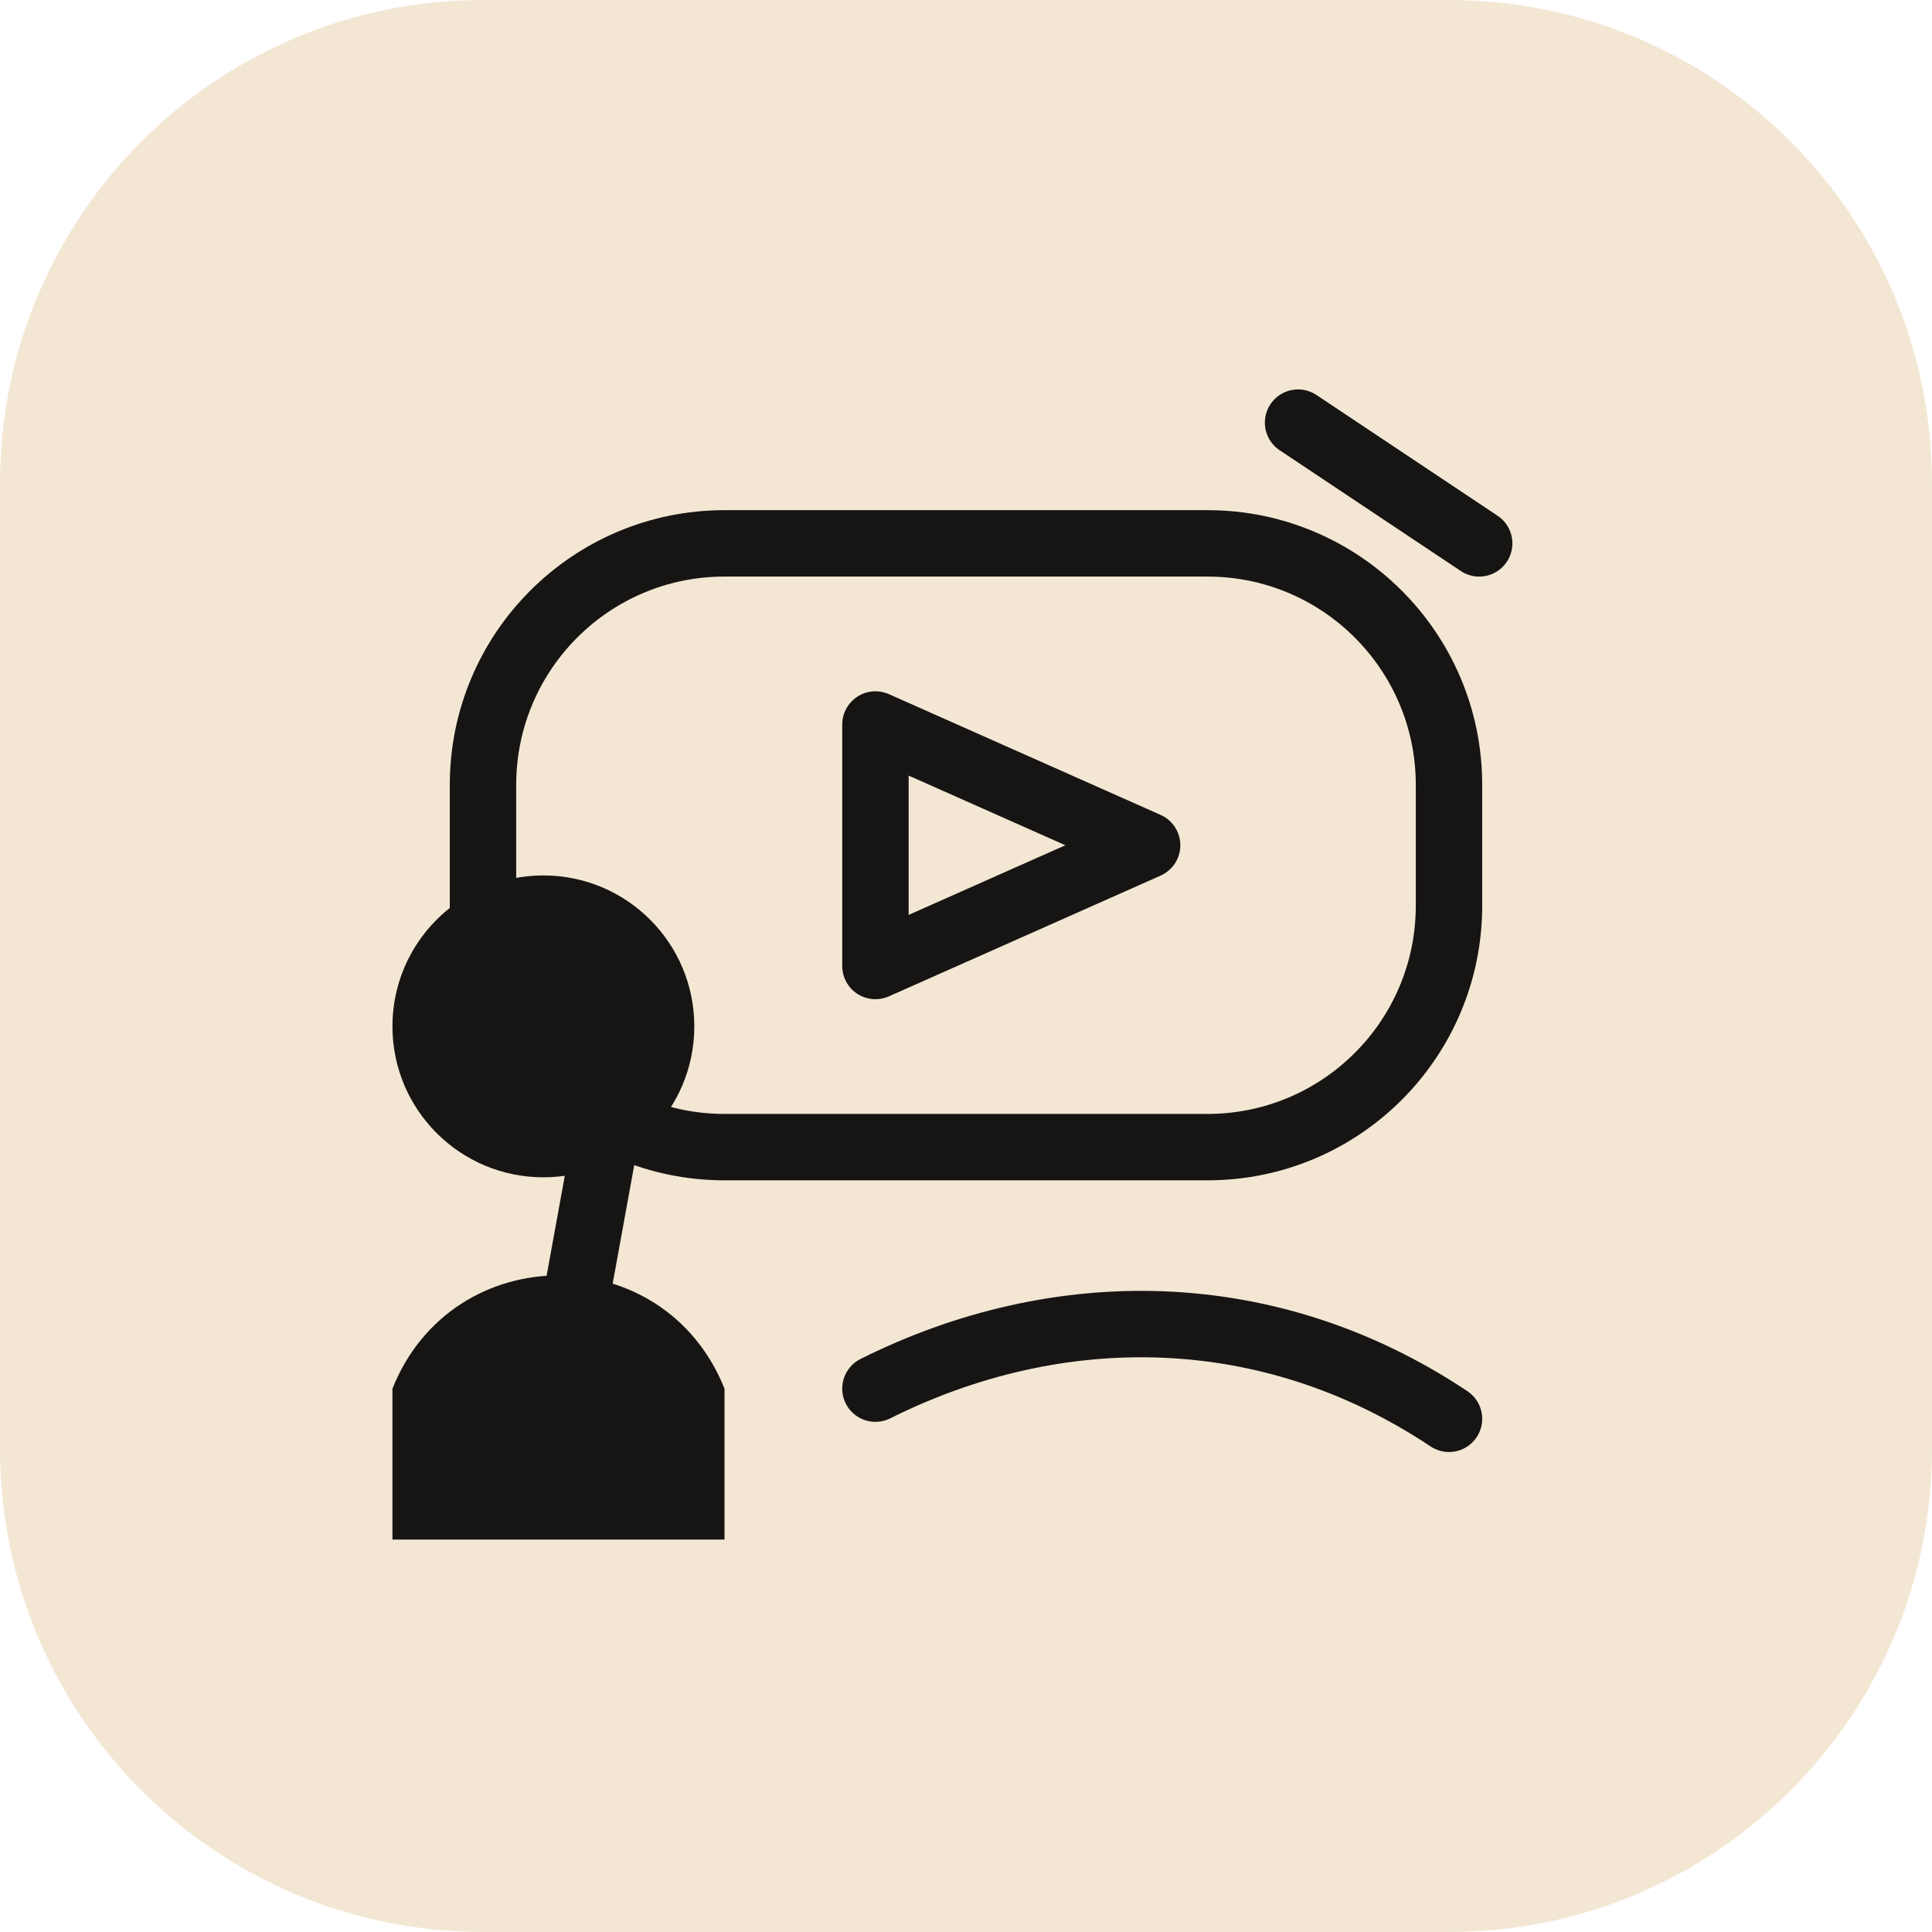
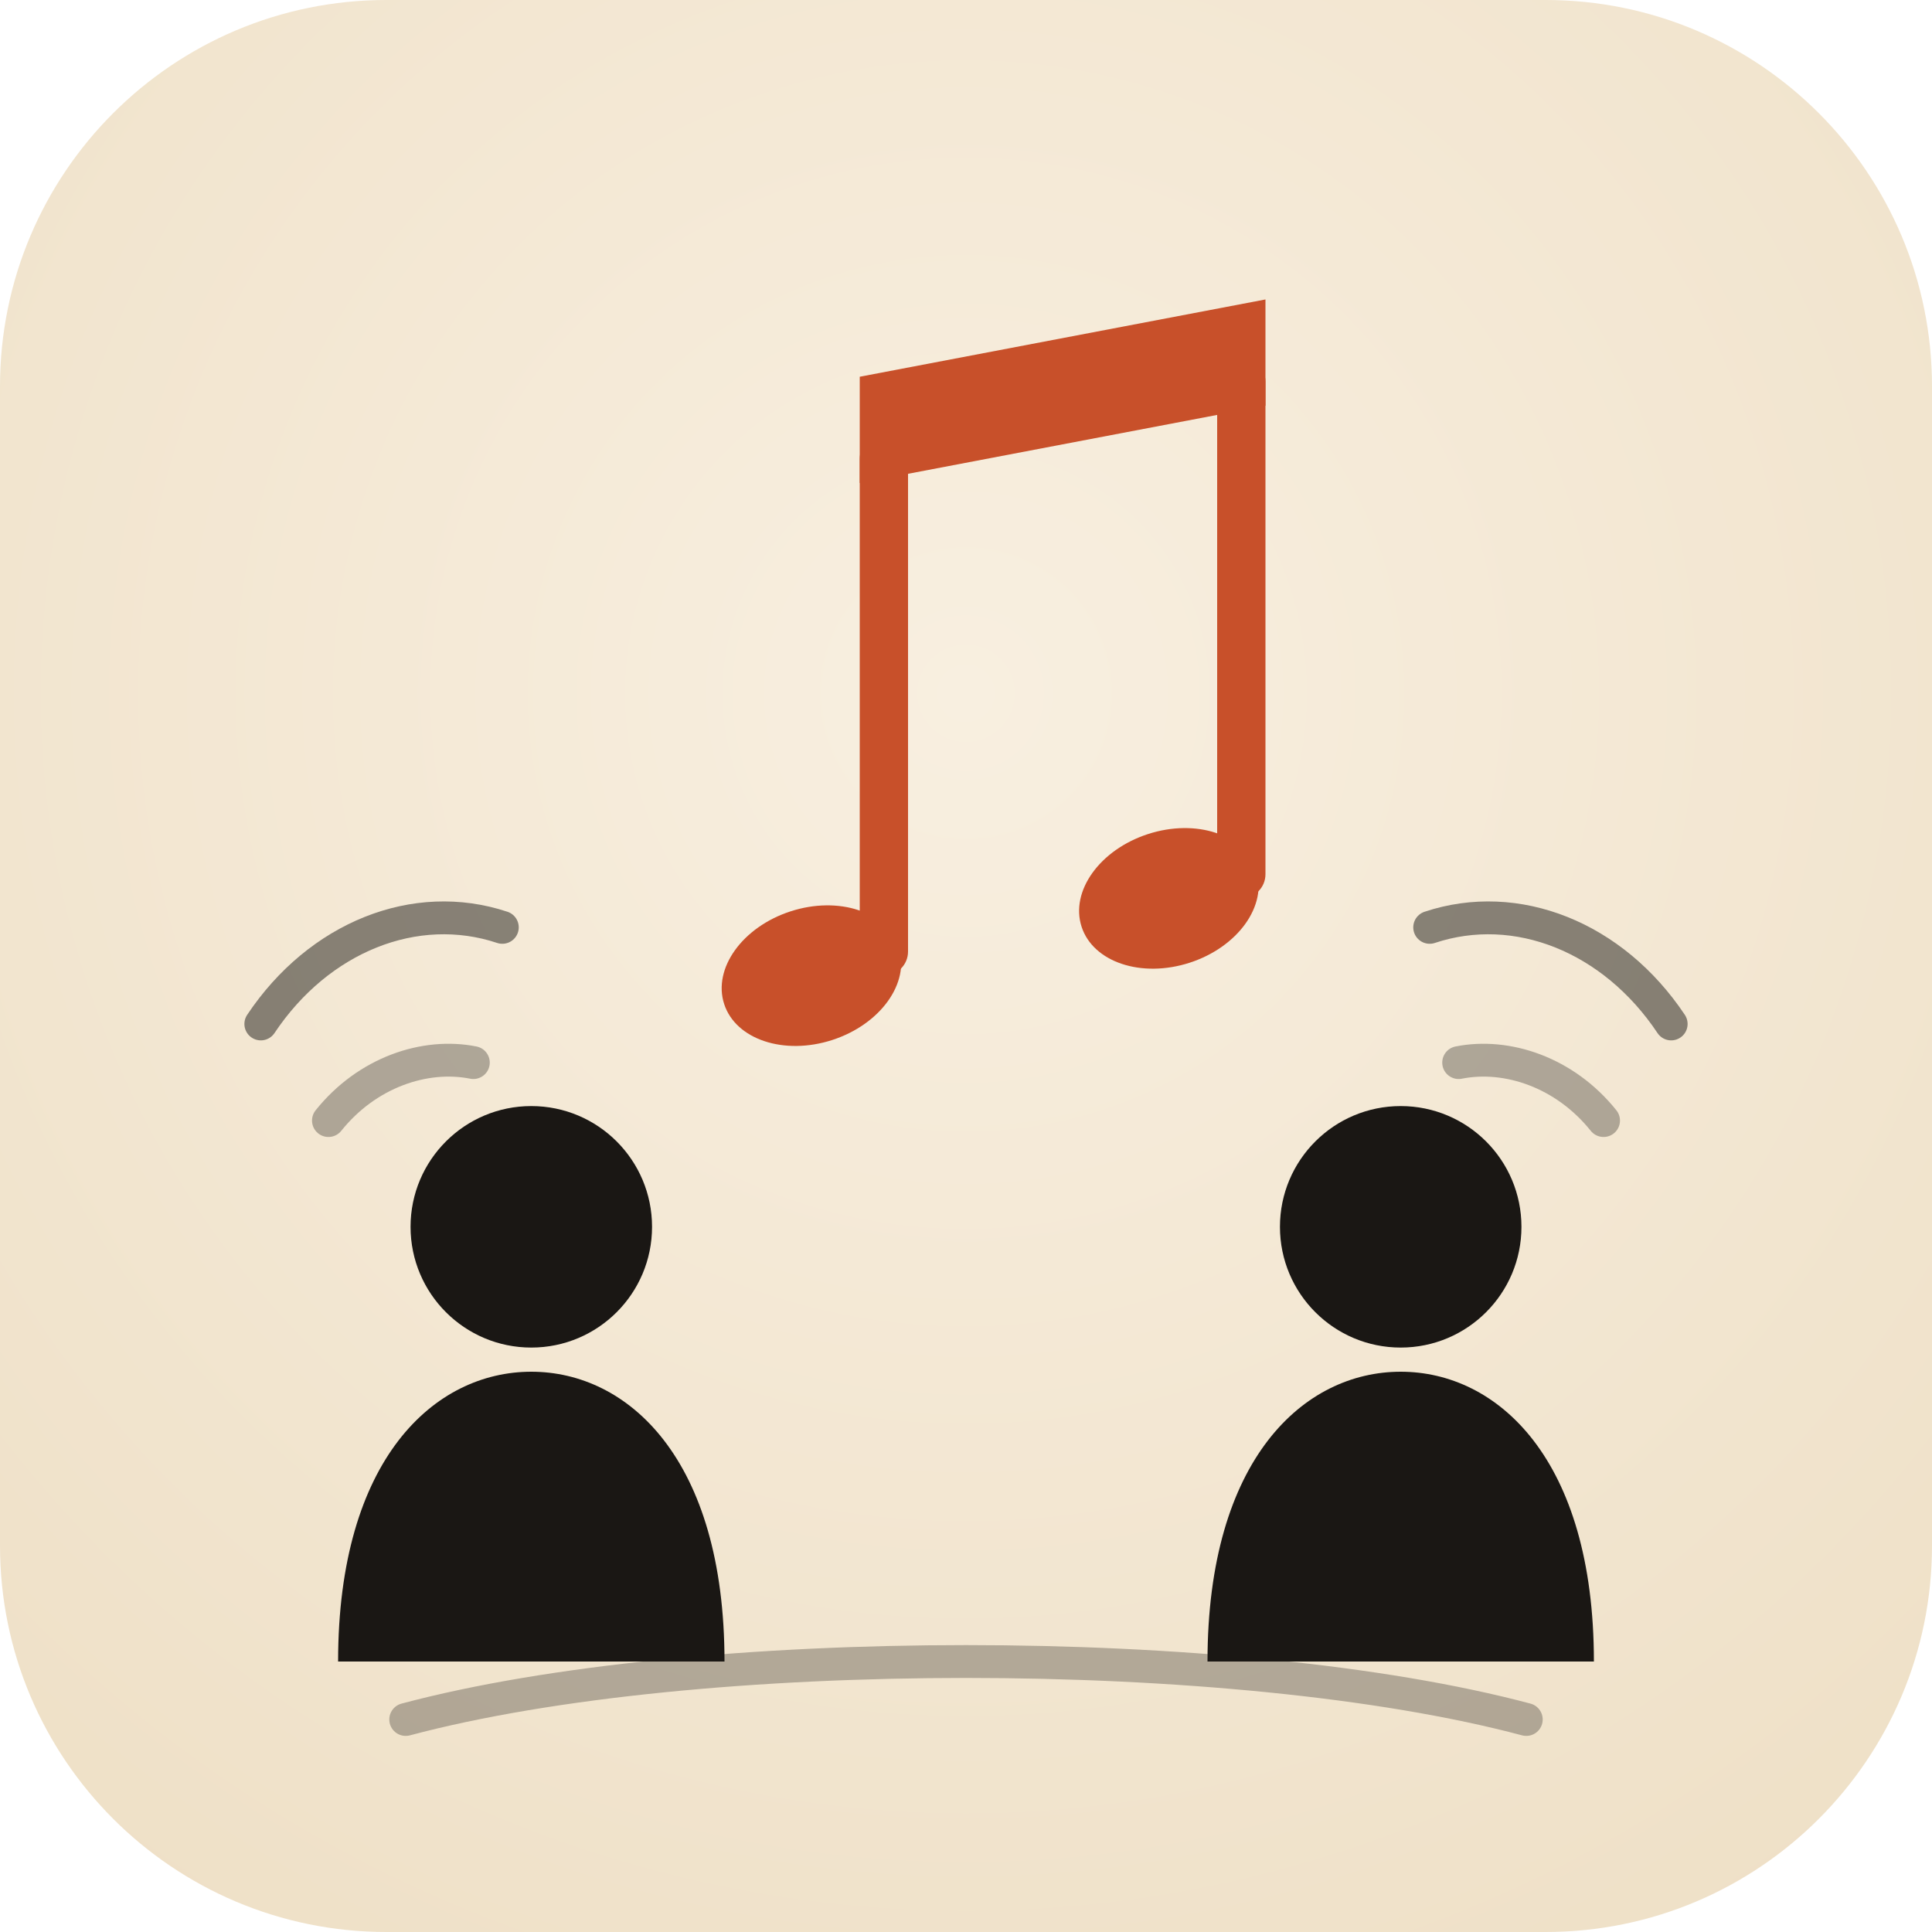
- <svg xmlns="http://www.w3.org/2000/svg" viewBox="0 0 64 64" width="64" height="64" fill="none">
-   <rect width="64" height="64" rx="16" fill="#F3E7D4" />
-   <g stroke="#171513" stroke-width="2.2" stroke-linecap="round" stroke-linejoin="round">
-     <rect x="16" y="18" width="32" height="20" rx="8" />
-     <path d="M29 24L38 28L29 32V24Z" />
-     <path d="M43 14L49 18" />
-     <path d="M18 49L20 38" />
-     <path d="M29 46C35 43 42 43 48 47" />
+ <svg xmlns="http://www.w3.org/2000/svg" width="200" height="200" viewBox="0 0 200 200" fill="none">
+   <defs>
+     <radialGradient id="harmon-paper" cx="50%" cy="36%" r="80%">
+       <stop offset="0%" stop-color="#F8EFE0" />
+       <stop offset="100%" stop-color="#EEDFC5" />
+     </radialGradient>
+   </defs>
+   <rect width="200" height="200" rx="40" fill="url(#harmon-paper)" />
+   <g fill="#C8502A">
+     <path d="M89 50L131 42V31L89 39Z" />
+     <rect x="89" y="45" width="5" height="56" rx="2.5" />
+     <rect x="126" y="37" width="5" height="56" rx="2.5" />
+     <ellipse cx="84" cy="101" rx="9.5" ry="7" transform="rotate(-18 84 101)" />
+     <ellipse cx="121" cy="93" rx="9.5" ry="7" transform="rotate(-18 121 93)" />
  </g>
-   <g fill="#171513">
-     <circle cx="18" cy="34" r="5" />
-     <path d="M13 46C15 41 22 41 24 46V51H13V46Z" />
+   <g fill="#1A1714">
+     <circle cx="55" cy="127" r="12.5" />
+     <path d="M35 172C35 151 45 142 55 142C65 142 75 151 75 172Z" />
+     <circle cx="145" cy="127" r="12.5" />
+     <path d="M125 172C125 151 135 142 145 142C155 142 165 151 165 172Z" />
  </g>
+   <g stroke="#1A1714" stroke-width="3.4" stroke-linecap="round">
+     <path d="M27 106C33 97 43 93 52 96" opacity="0.5" />
+     <path d="M34 116C38 111 44 109 49 110" opacity="0.32" />
+     <path d="M173 106C167 97 157 93 148 96" opacity="0.5" />
+     <path d="M166 116C162 111 156 109 151 110" opacity="0.32" />
+   </g>
+   <path d="M42 178C72 170 128 170 158 178" stroke="#1A1714" stroke-width="3.4" stroke-linecap="round" opacity="0.3" />
</svg>
